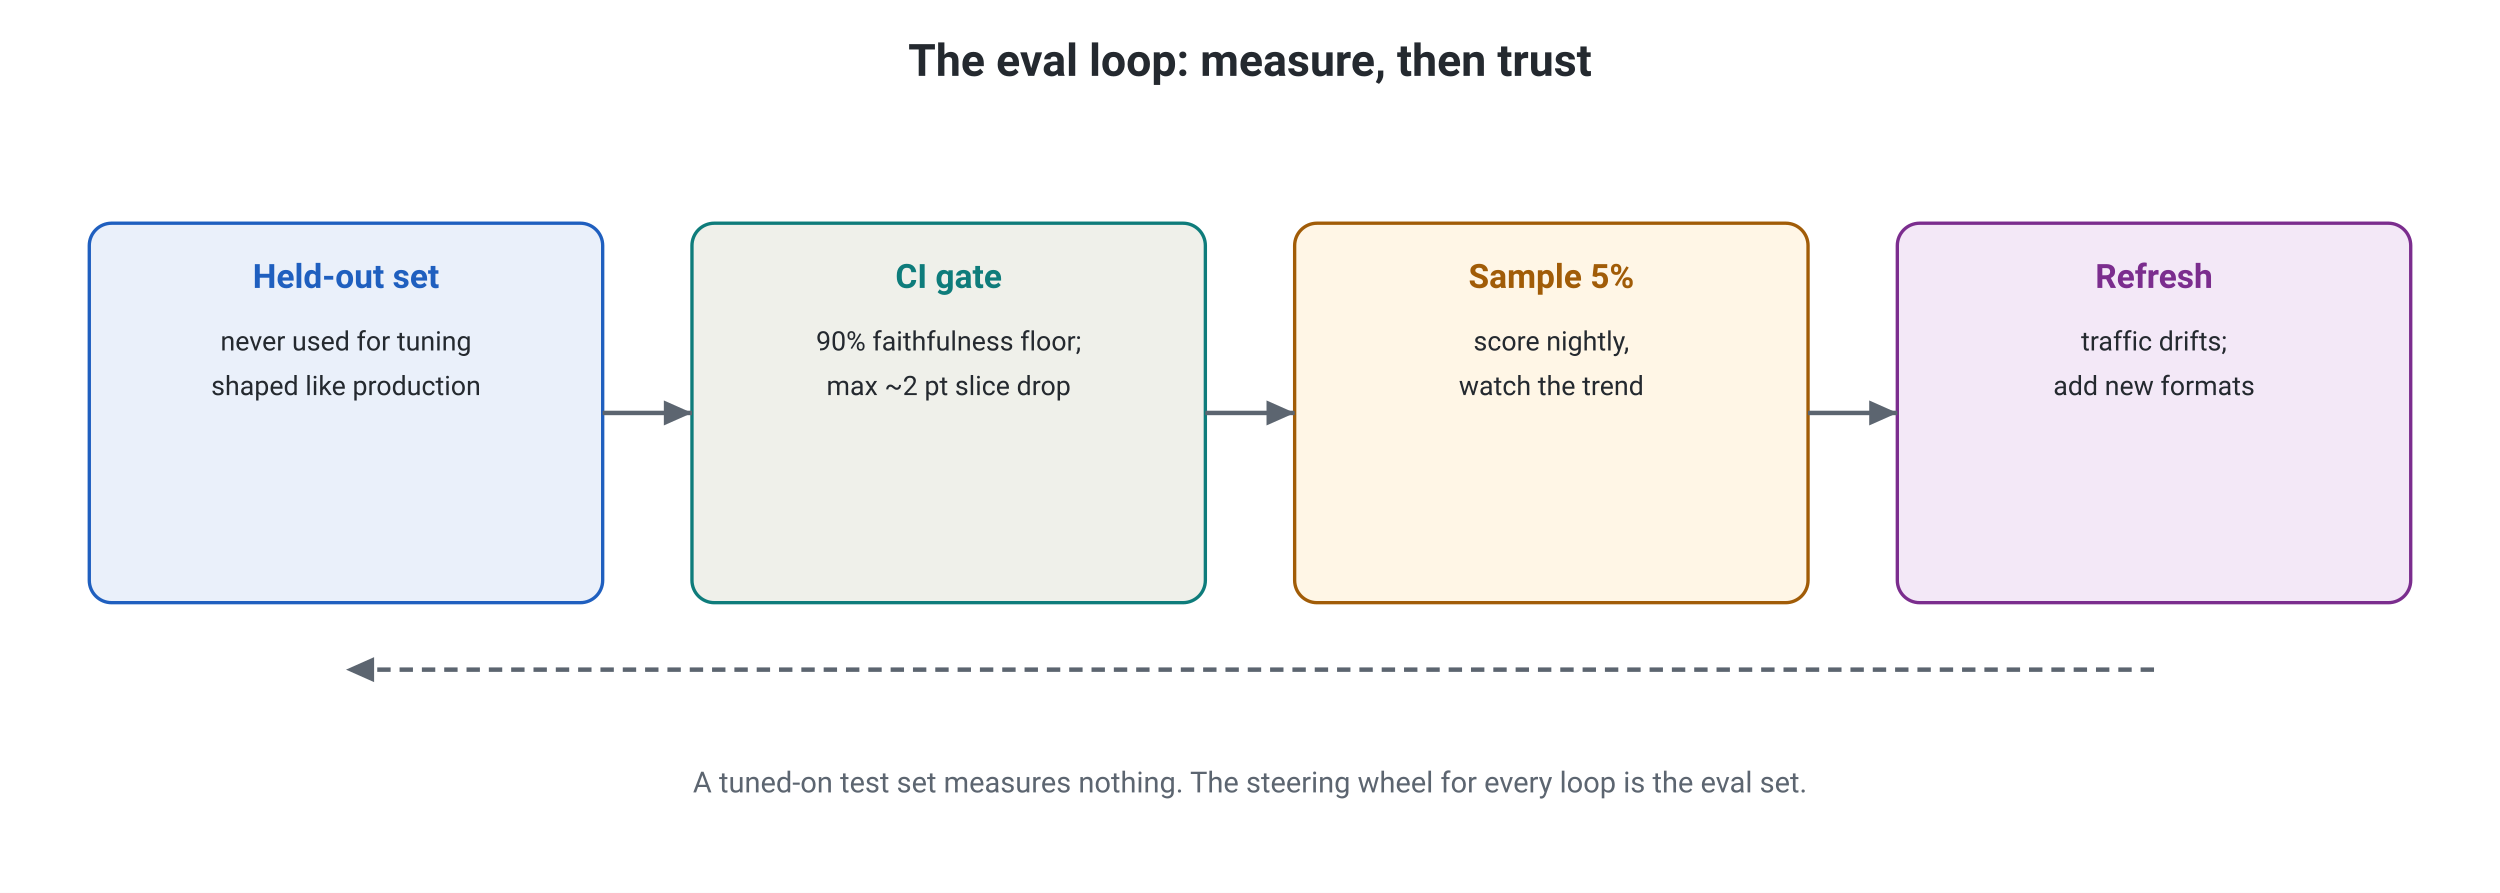
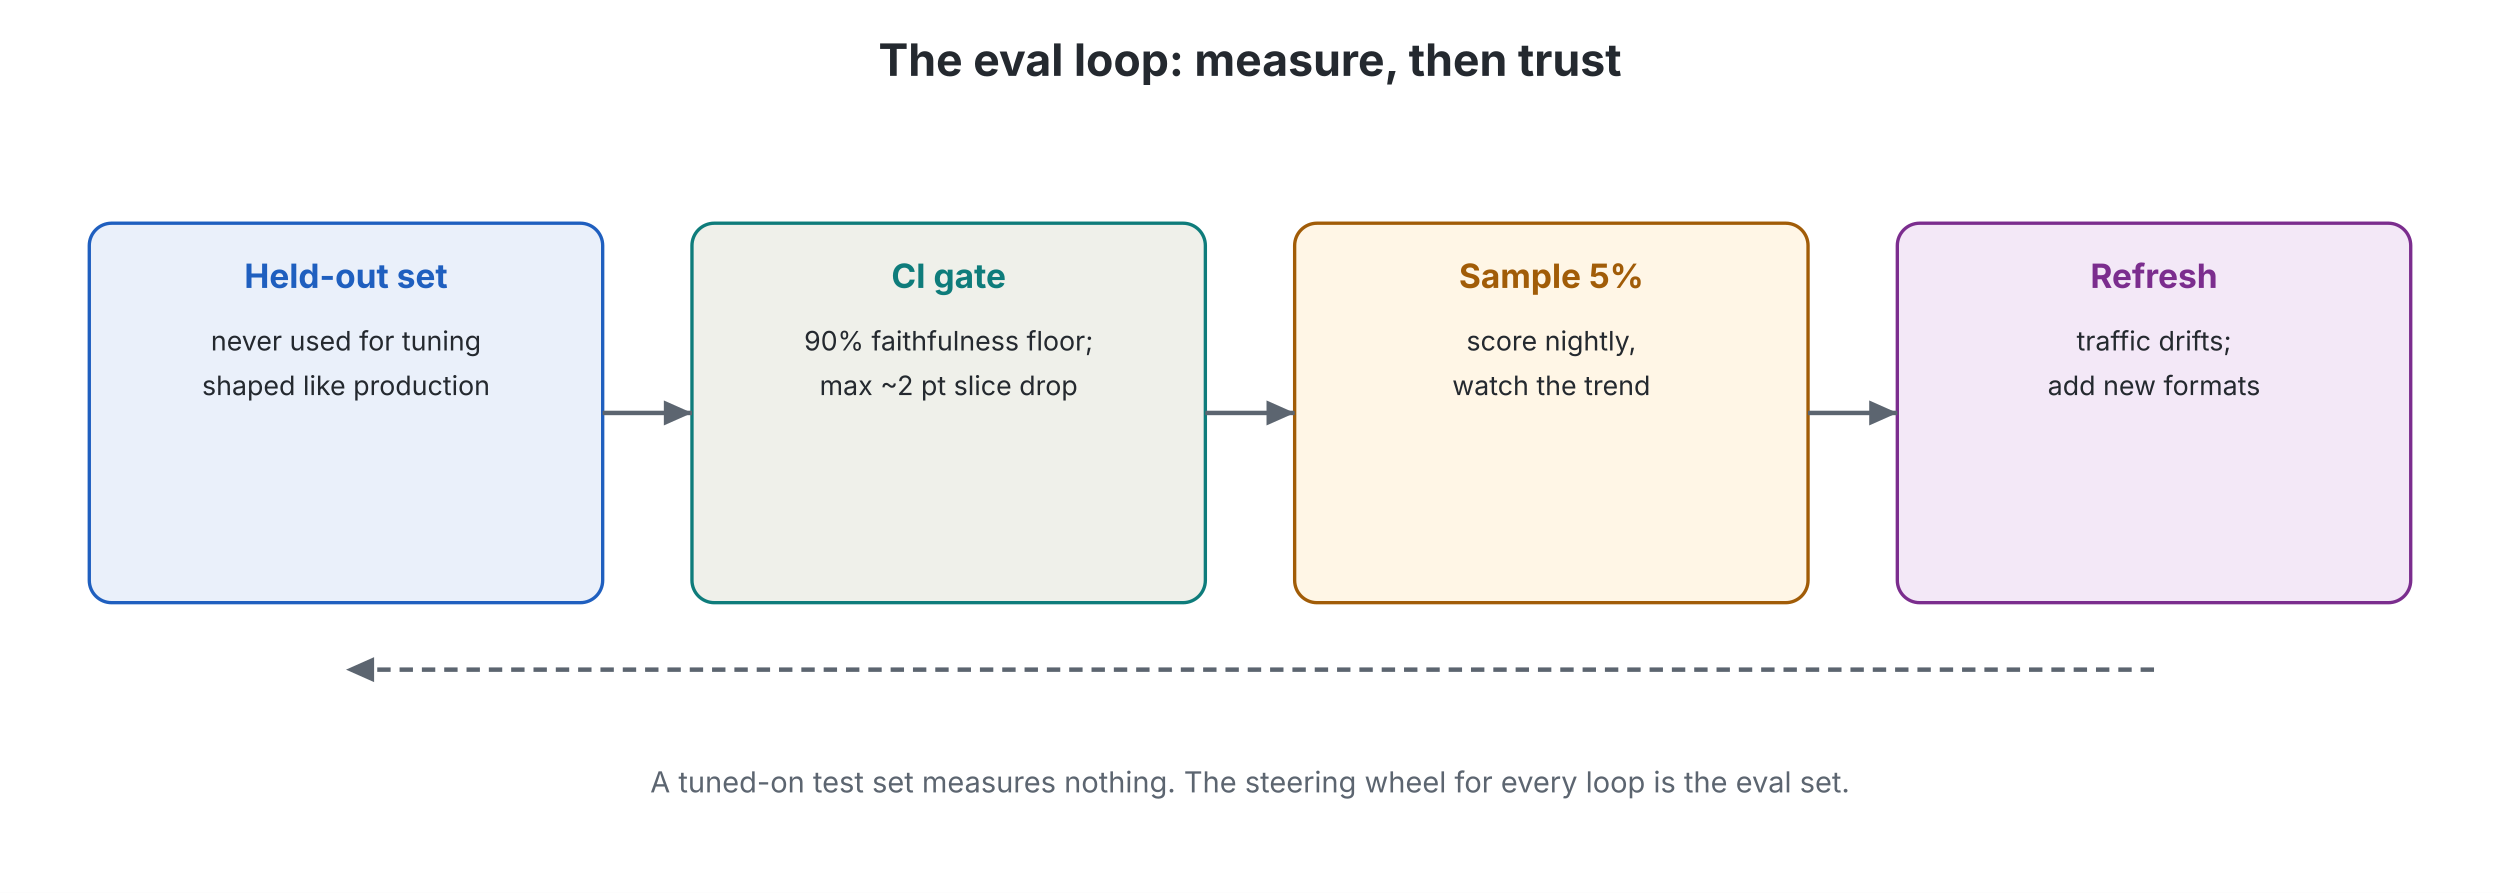
- <svg xmlns="http://www.w3.org/2000/svg" width="1120" height="400" viewBox="0 0 1120 400" font-family="-apple-system,Segoe UI,Roboto,Helvetica,Arial,sans-serif">
+ <svg xmlns="http://www.w3.org/2000/svg" width="1120" height="400" viewBox="0 0 1120 400" font-family="Anthropic Sans, Inter, 'Source Sans 3', sans-serif">
  <rect x="0" y="0" width="1120" height="400" fill="#FFFFFF" />
  <defs>
    <marker id="ah" viewBox="0 0 10 10" refX="9" refY="5" markerWidth="7" markerHeight="7" orient="auto-start-reverse">
      <path d="M 0 1 L 9 5 L 0 9 z" fill="#5C6570" />
    </marker>
    <marker id="ahb" viewBox="0 0 10 10" refX="9" refY="5" markerWidth="7" markerHeight="7" orient="auto-start-reverse">
      <path d="M 0 1 L 9 5 L 0 9 z" fill="#1F5FBF" />
    </marker>
  </defs>
  <text x="560.0" y="34" font-size="20" text-anchor="middle" font-weight="700" fill="#24292F">The eval loop: measure, then trust</text>
  <rect x="40" y="100" width="230" height="170" rx="10" fill="#EAF0FA" stroke="#1F5FBF" stroke-width="1.5" />
  <text x="155.0" y="129" font-size="15" text-anchor="middle" font-weight="700" fill="#1F5FBF">Held-out set</text>
  <text x="155.0" y="157" font-size="12" text-anchor="middle" fill="#24292F">never used for tuning</text>
  <text x="155.0" y="177" font-size="12" text-anchor="middle" fill="#24292F">shaped like production</text>
  <rect x="310" y="100" width="230" height="170" rx="10" fill="#EFF0EA" stroke="#0E7C7B" stroke-width="1.5" />
  <text x="425.0" y="129" font-size="15" text-anchor="middle" font-weight="700" fill="#0E7C7B">CI gate</text>
  <text x="425.0" y="157" font-size="12" text-anchor="middle" fill="#24292F">90% faithfulness floor;</text>
  <text x="425.0" y="177" font-size="12" text-anchor="middle" fill="#24292F">max ~2 pt slice drop</text>
  <rect x="580" y="100" width="230" height="170" rx="10" fill="#FFF6E6" stroke="#A15C07" stroke-width="1.5" />
  <text x="695.0" y="129" font-size="15" text-anchor="middle" font-weight="700" fill="#A15C07">Sample 5%</text>
  <text x="695.0" y="157" font-size="12" text-anchor="middle" fill="#24292F">score nightly,</text>
  <text x="695.0" y="177" font-size="12" text-anchor="middle" fill="#24292F">watch the trend</text>
  <rect x="850" y="100" width="230" height="170" rx="10" fill="#F3E8F7" stroke="#7B2D8E" stroke-width="1.5" />
  <text x="965.0" y="129" font-size="15" text-anchor="middle" font-weight="700" fill="#7B2D8E">Refresh</text>
  <text x="965.0" y="157" font-size="12" text-anchor="middle" fill="#24292F">traffic drifts;</text>
  <text x="965.0" y="177" font-size="12" text-anchor="middle" fill="#24292F">add new formats</text>
  <line x1="270" y1="185" x2="310" y2="185" stroke="#5C6570" stroke-width="2" marker-end="url(#ah)" />
  <line x1="540" y1="185" x2="580" y2="185" stroke="#5C6570" stroke-width="2" marker-end="url(#ah)" />
  <line x1="810" y1="185" x2="850" y2="185" stroke="#5C6570" stroke-width="2" marker-end="url(#ah)" />
  <line x1="965" y1="300" x2="155" y2="300" stroke="#5C6570" stroke-width="2" stroke-dasharray="6,4" marker-end="url(#ah)" />
  <text x="560.0" y="355" font-size="13" text-anchor="middle" font-weight="400" fill="#5C6570">A tuned-on test set measures nothing. The steering wheel for every loop is the eval set.</text>
</svg>
